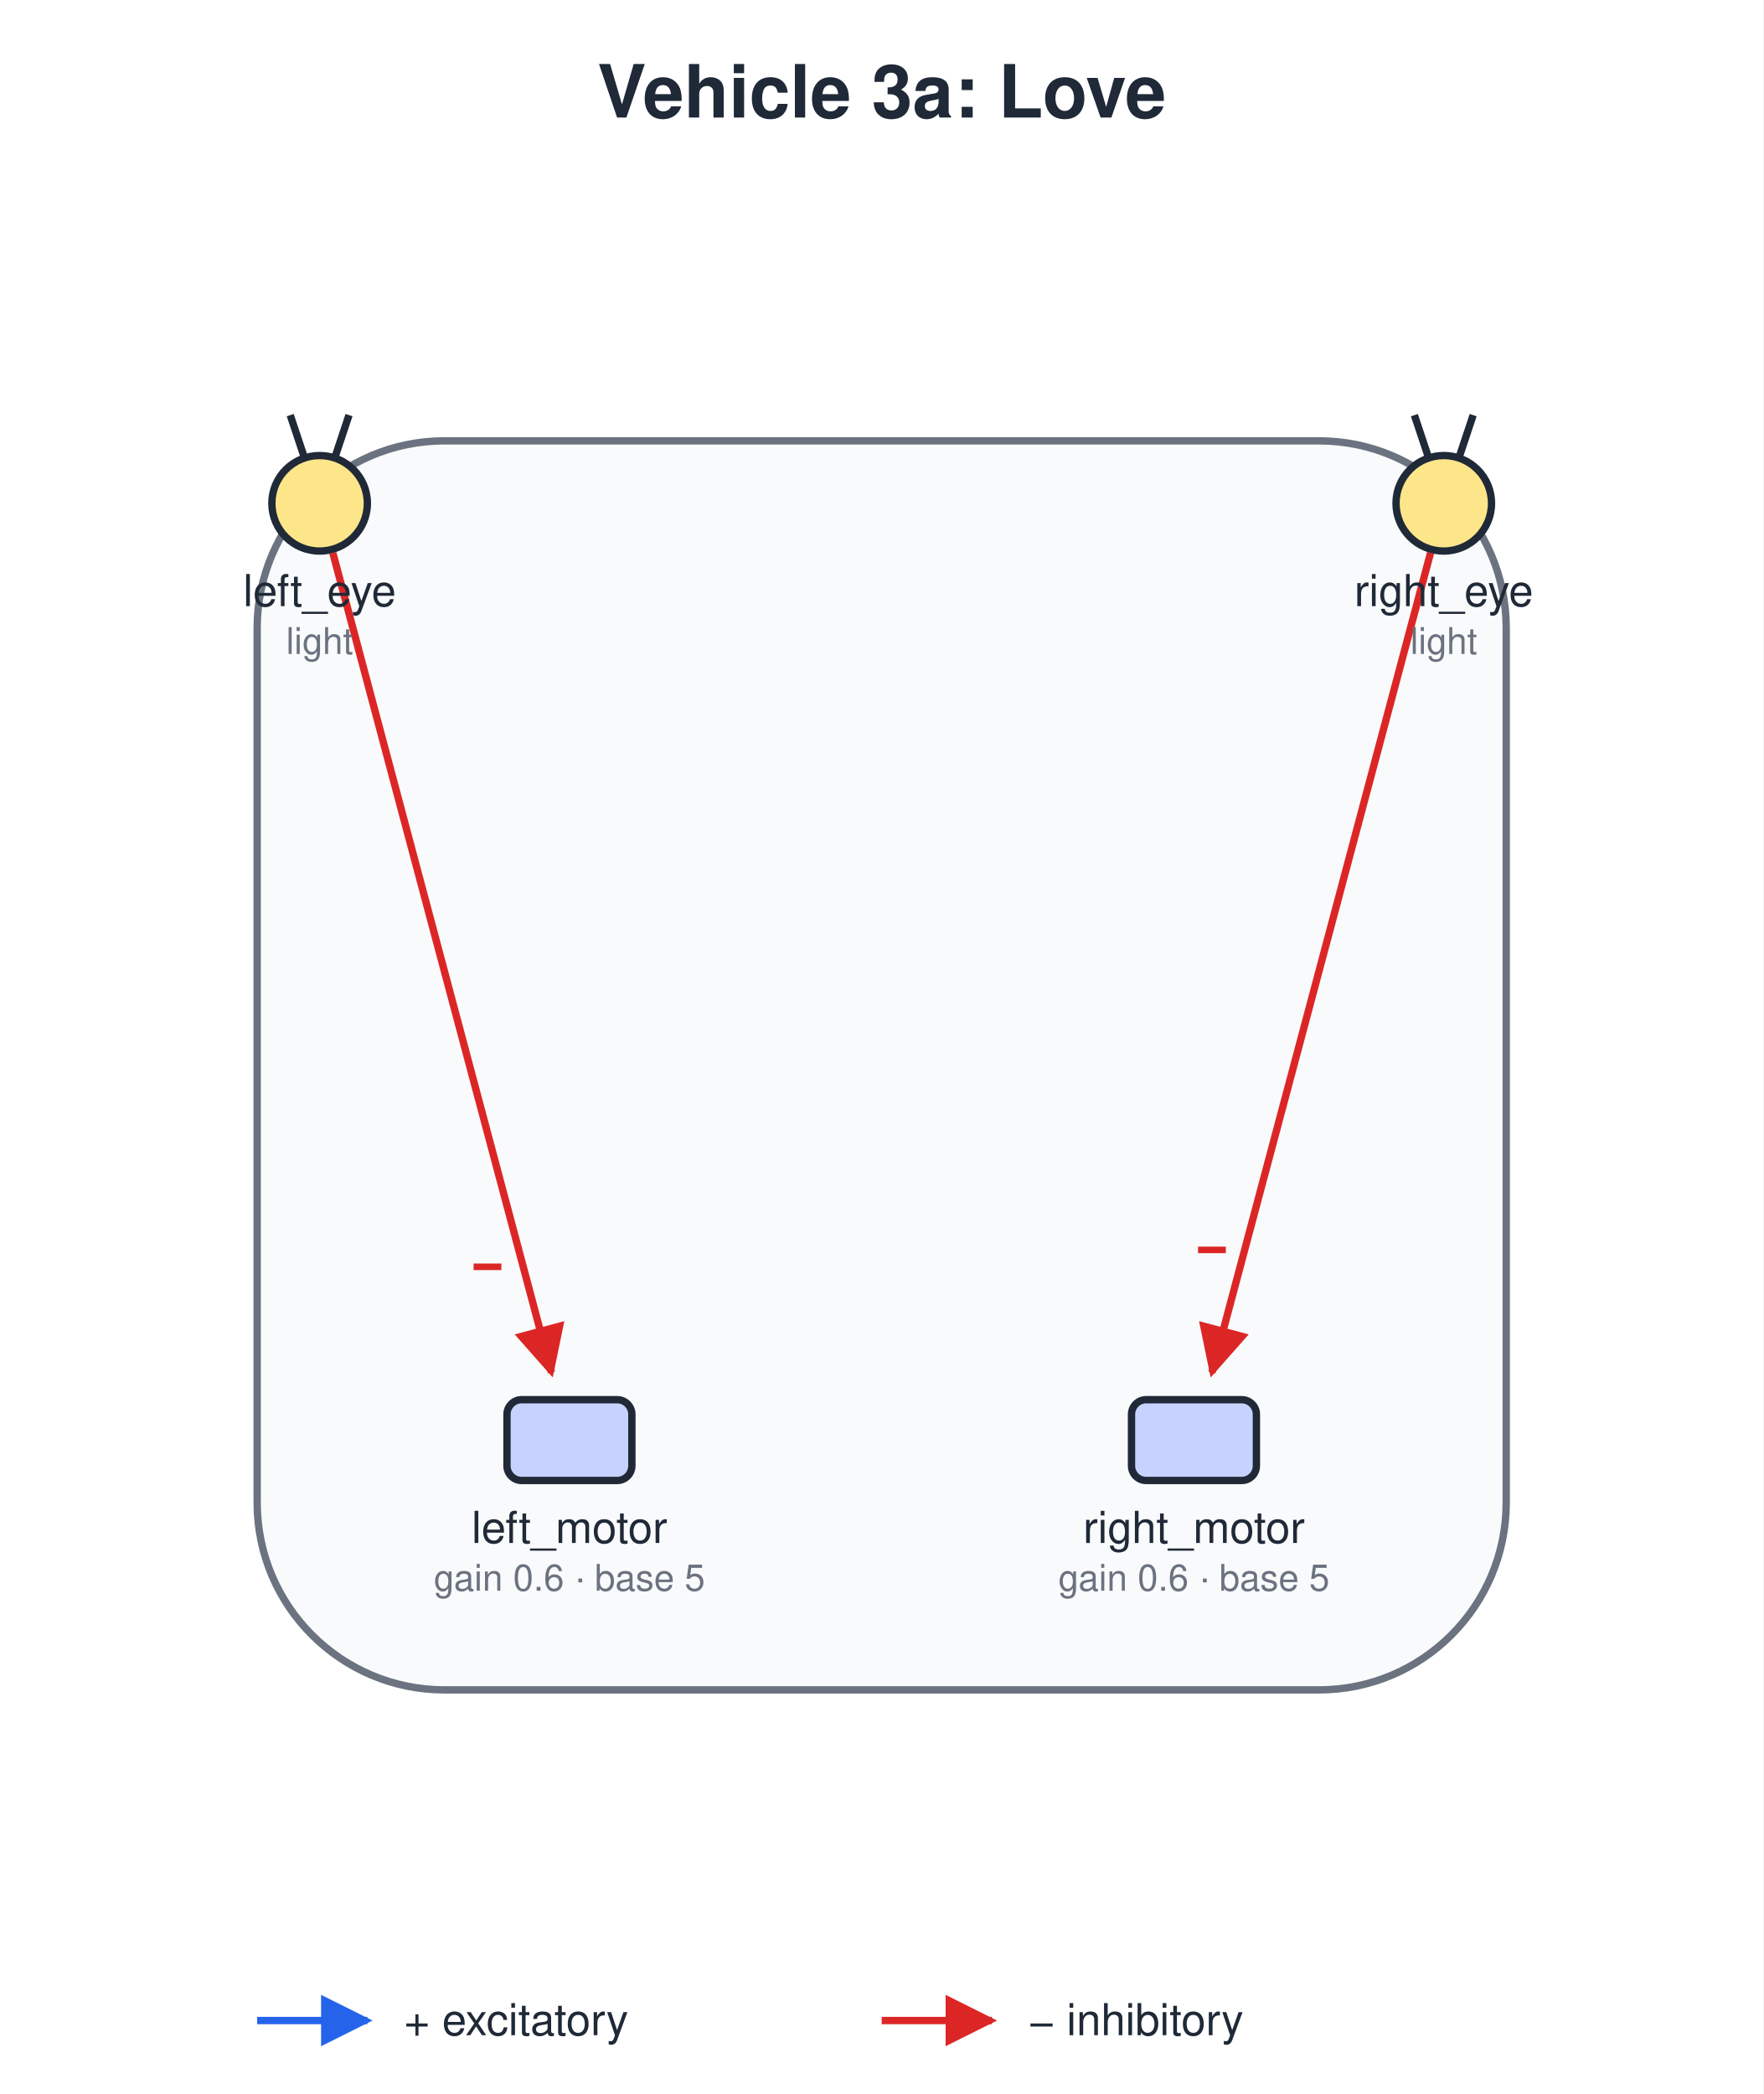
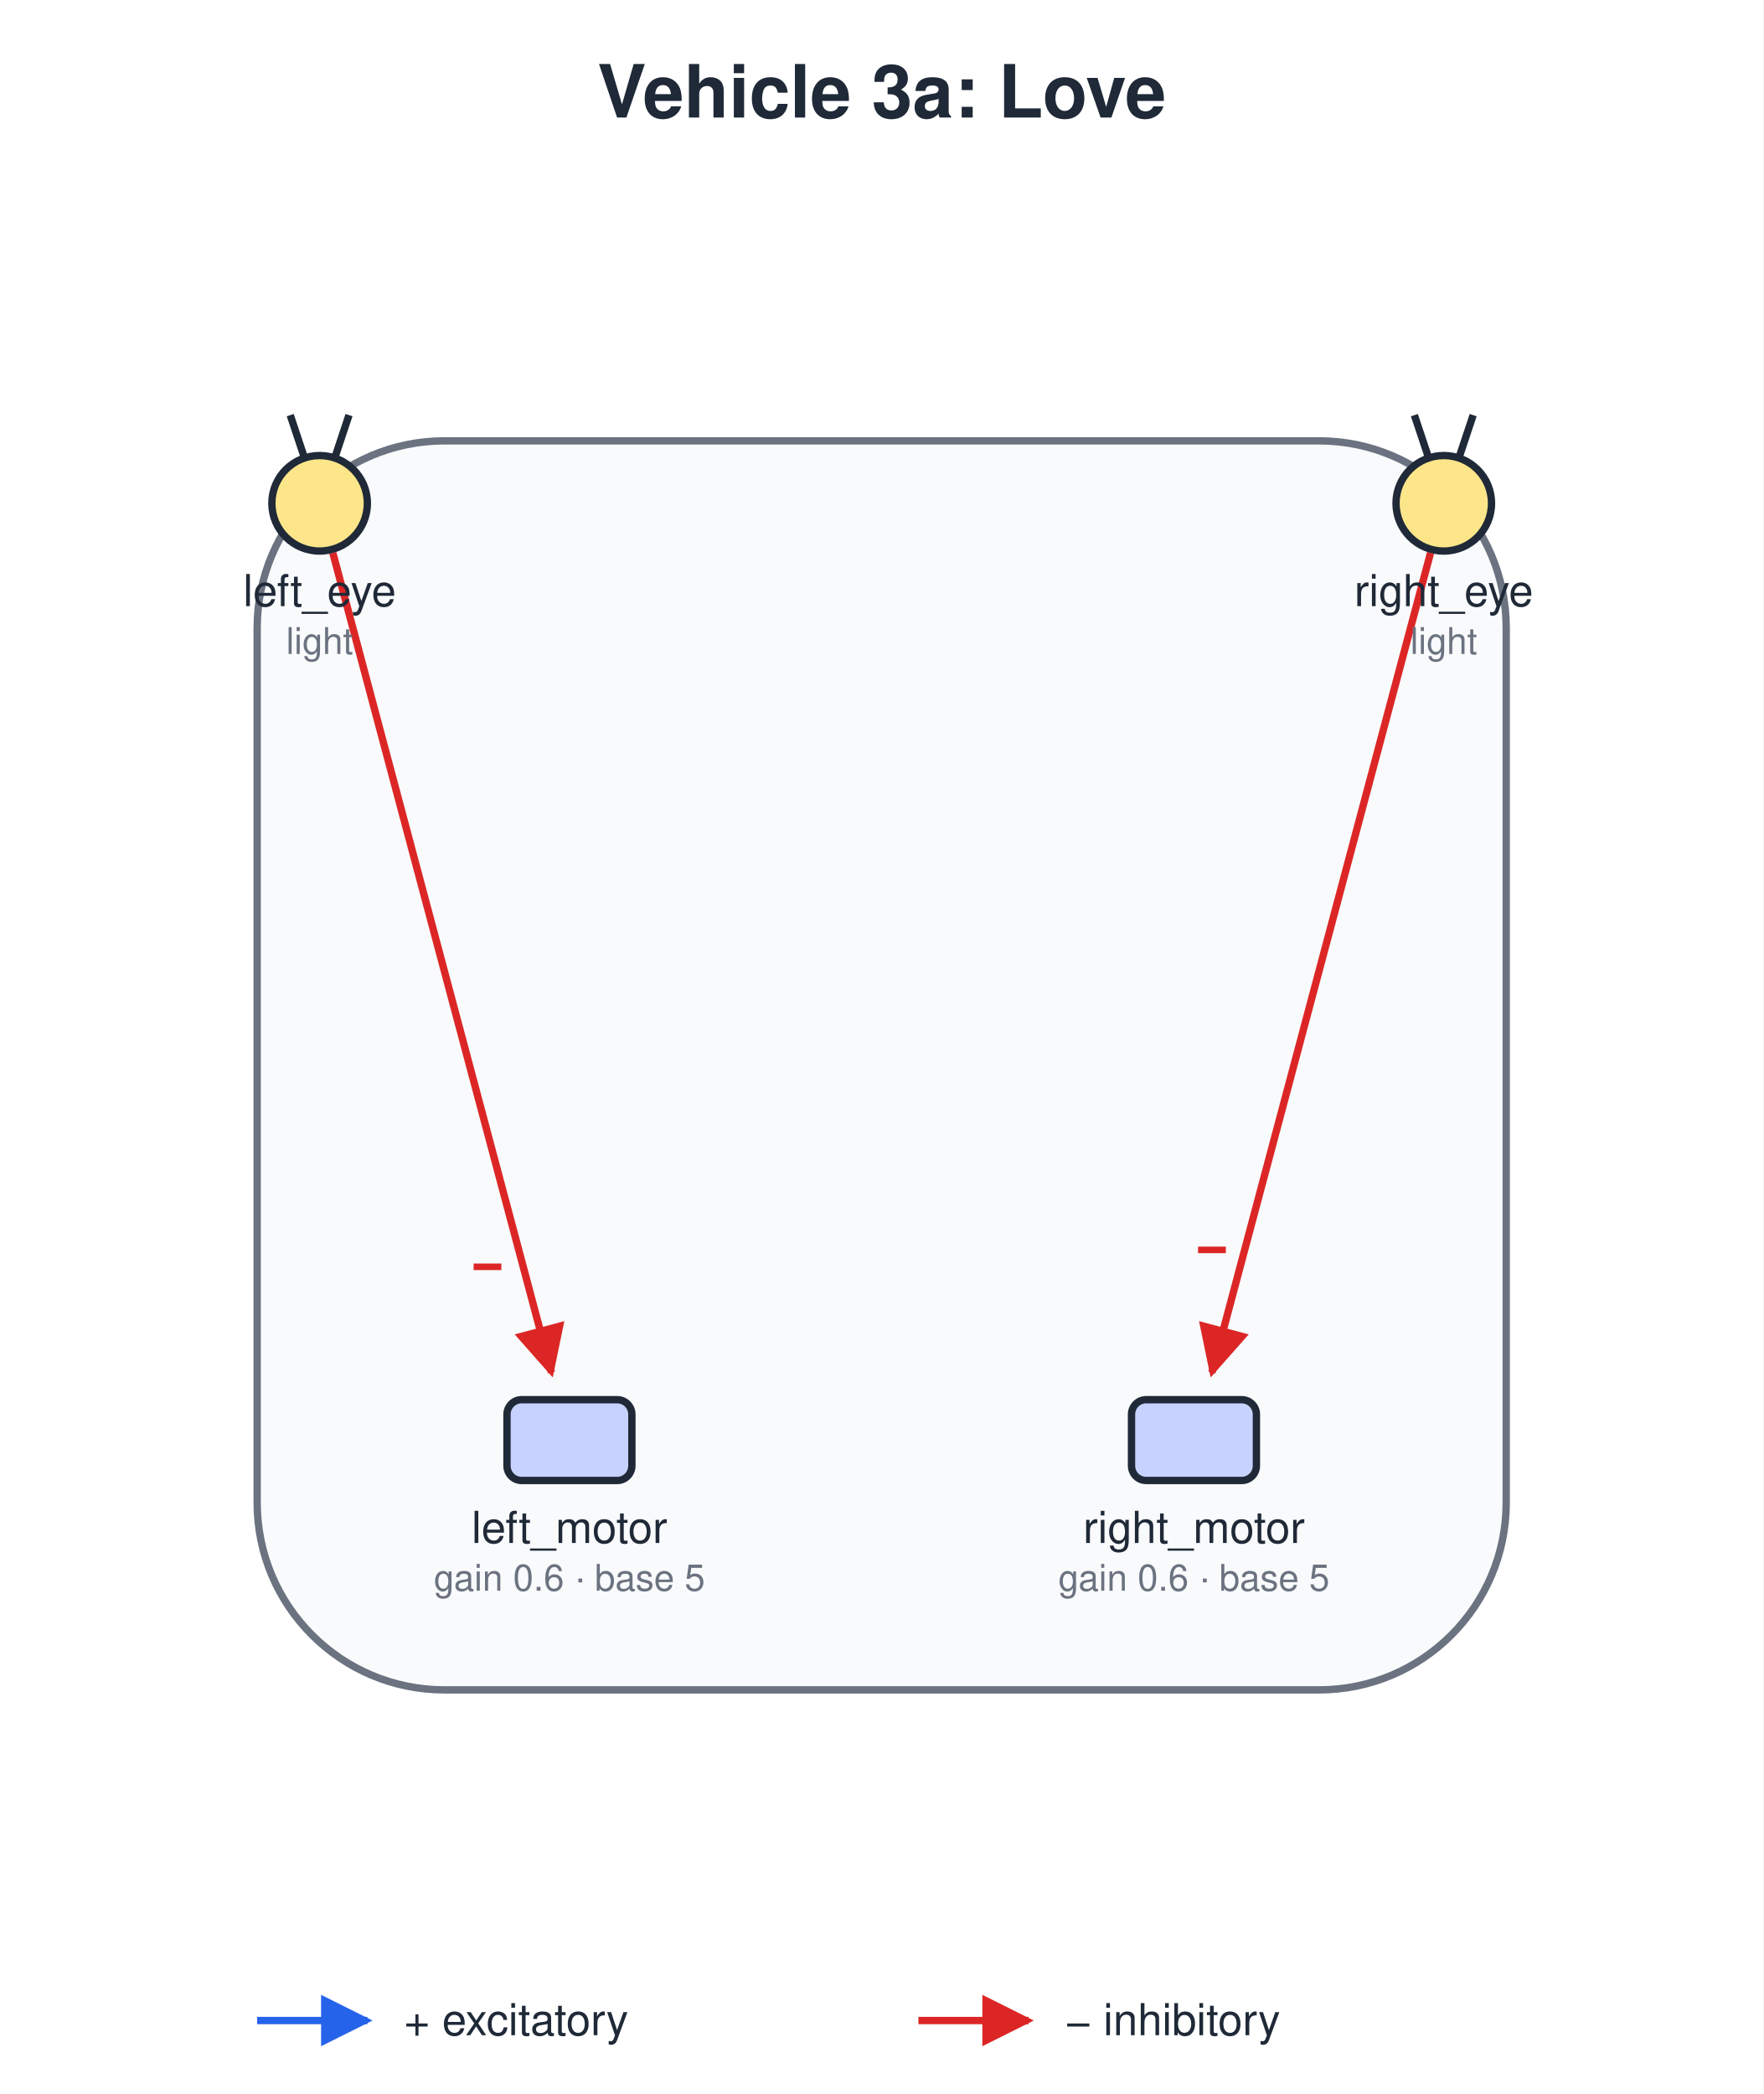
<svg xmlns="http://www.w3.org/2000/svg" width="480" height="570" viewBox="0 0 480 570" font-family="Helvetica, Arial, sans-serif">
  <defs>
-     <marker id="arrow-exc" viewBox="0 0 10 10" refX="9" refY="5" markerWidth="7" markerHeight="7" orient="auto-start-reverse">
+     <marker id="arrow-exc" viewBox="0 0 10 10" refX="9" refY="5" markerUnits="userSpaceOnUse" markerWidth="14" markerHeight="14" orient="auto-start-reverse">
      <path d="M0,0 L10,5 L0,10 z" fill="#2563eb" />
    </marker>
-     <marker id="arrow-inh" viewBox="0 0 10 10" refX="9" refY="5" markerWidth="7" markerHeight="7" orient="auto-start-reverse">
+     <marker id="arrow-inh" viewBox="0 0 10 10" refX="9" refY="5" markerUnits="userSpaceOnUse" markerWidth="14" markerHeight="14" orient="auto-start-reverse">
      <path d="M0,0 L10,5 L0,10 z" fill="#dc2626" />
    </marker>
-     <marker id="arrow-off" viewBox="0 0 10 10" refX="9" refY="5" markerWidth="7" markerHeight="7" orient="auto-start-reverse">
+     <marker id="arrow-off" viewBox="0 0 10 10" refX="9" refY="5" markerUnits="userSpaceOnUse" markerWidth="14" markerHeight="14" orient="auto-start-reverse">
      <path d="M0,0 L10,5 L0,10 z" fill="#9ca3af" />
+     </marker>
+     <marker id="arrow-learn" viewBox="0 0 10 10" refX="9" refY="5" markerUnits="userSpaceOnUse" markerWidth="14" markerHeight="14" orient="auto-start-reverse">
+       <path d="M0,0 L10,5 L0,10 z" fill="#16a34a" />
    </marker>
  </defs>
  <rect width="480" height="570" fill="white" />
  <text x="240.0" y="32" text-anchor="middle" font-size="20" font-weight="bold" fill="#1f2937">Vehicle 3a: Love</text>
-   <rect x="70.0" y="120" width="340" height="340" rx="51.0" fill="#f9fafb" stroke="#6b7280" stroke-width="2" />
+   <rect x="70" y="120" width="340" height="340" rx="51" fill="#f9fafb" stroke="#6b7280" stroke-width="2" />
  <line x1="90.6" y1="150.5" x2="150.1" y2="373.6" stroke="#dc2626" stroke-width="2" marker-end="url(#arrow-inh)" />
  <text x="132.7" y="348.3" text-anchor="middle" font-size="15" font-weight="bold" fill="#dc2626">−</text>
  <line x1="389.4" y1="150.5" x2="329.9" y2="373.6" stroke="#dc2626" stroke-width="2" marker-end="url(#arrow-inh)" />
  <text x="329.9" y="343.7" text-anchor="middle" font-size="15" font-weight="bold" fill="#dc2626">−</text>
  <line x1="87.0" y1="137.0" x2="79.0" y2="113.0" stroke="#1f2937" stroke-width="2" />
  <line x1="87.0" y1="137.0" x2="95.0" y2="113.0" stroke="#1f2937" stroke-width="2" />
  <circle cx="87.0" cy="137.0" r="13" fill="#fde68a" stroke="#1f2937" stroke-width="2" />
  <text x="87.0" y="165.0" text-anchor="middle" font-size="12" fill="#1f2937">left_eye</text>
  <text x="87.0" y="178.0" text-anchor="middle" font-size="10" fill="#6b7280">light</text>
  <line x1="393.0" y1="137.0" x2="385.0" y2="113.0" stroke="#1f2937" stroke-width="2" />
  <line x1="393.0" y1="137.0" x2="401.0" y2="113.0" stroke="#1f2937" stroke-width="2" />
  <circle cx="393.0" cy="137.0" r="13" fill="#fde68a" stroke="#1f2937" stroke-width="2" />
  <text x="393.0" y="165.0" text-anchor="middle" font-size="12" fill="#1f2937">right_eye</text>
  <text x="393.0" y="178.0" text-anchor="middle" font-size="10" fill="#6b7280">light</text>
  <rect x="138.0" y="381.0" width="34" height="22" rx="4" fill="#c7d2fe" stroke="#1f2937" stroke-width="2" />
  <text x="155.0" y="420.0" text-anchor="middle" font-size="12" fill="#1f2937">left_motor</text>
  <text x="155.0" y="433.0" text-anchor="middle" font-size="10" fill="#6b7280">gain 0.6 · base 5</text>
  <rect x="308.0" y="381.0" width="34" height="22" rx="4" fill="#c7d2fe" stroke="#1f2937" stroke-width="2" />
  <text x="325.0" y="420.0" text-anchor="middle" font-size="12" fill="#1f2937">right_motor</text>
  <text x="325.0" y="433.0" text-anchor="middle" font-size="10" fill="#6b7280">gain 0.6 · base 5</text>
  <line x1="70" y1="550.0" x2="100" y2="550.0" stroke="#2563eb" stroke-width="2" marker-end="url(#arrow-exc)" />
  <text x="110" y="554.0" font-size="12" fill="#1f2937">+ excitatory</text>
-   <line x1="240" y1="550.0" x2="270" y2="550.0" stroke="#dc2626" stroke-width="2" marker-end="url(#arrow-inh)" />
-   <text x="280" y="554.0" font-size="12" fill="#1f2937">− inhibitory</text>
+   <line x1="250" y1="550.0" x2="280" y2="550.0" stroke="#dc2626" stroke-width="2" marker-end="url(#arrow-inh)" />
+   <text x="290" y="554.0" font-size="12" fill="#1f2937">− inhibitory</text>
</svg>
